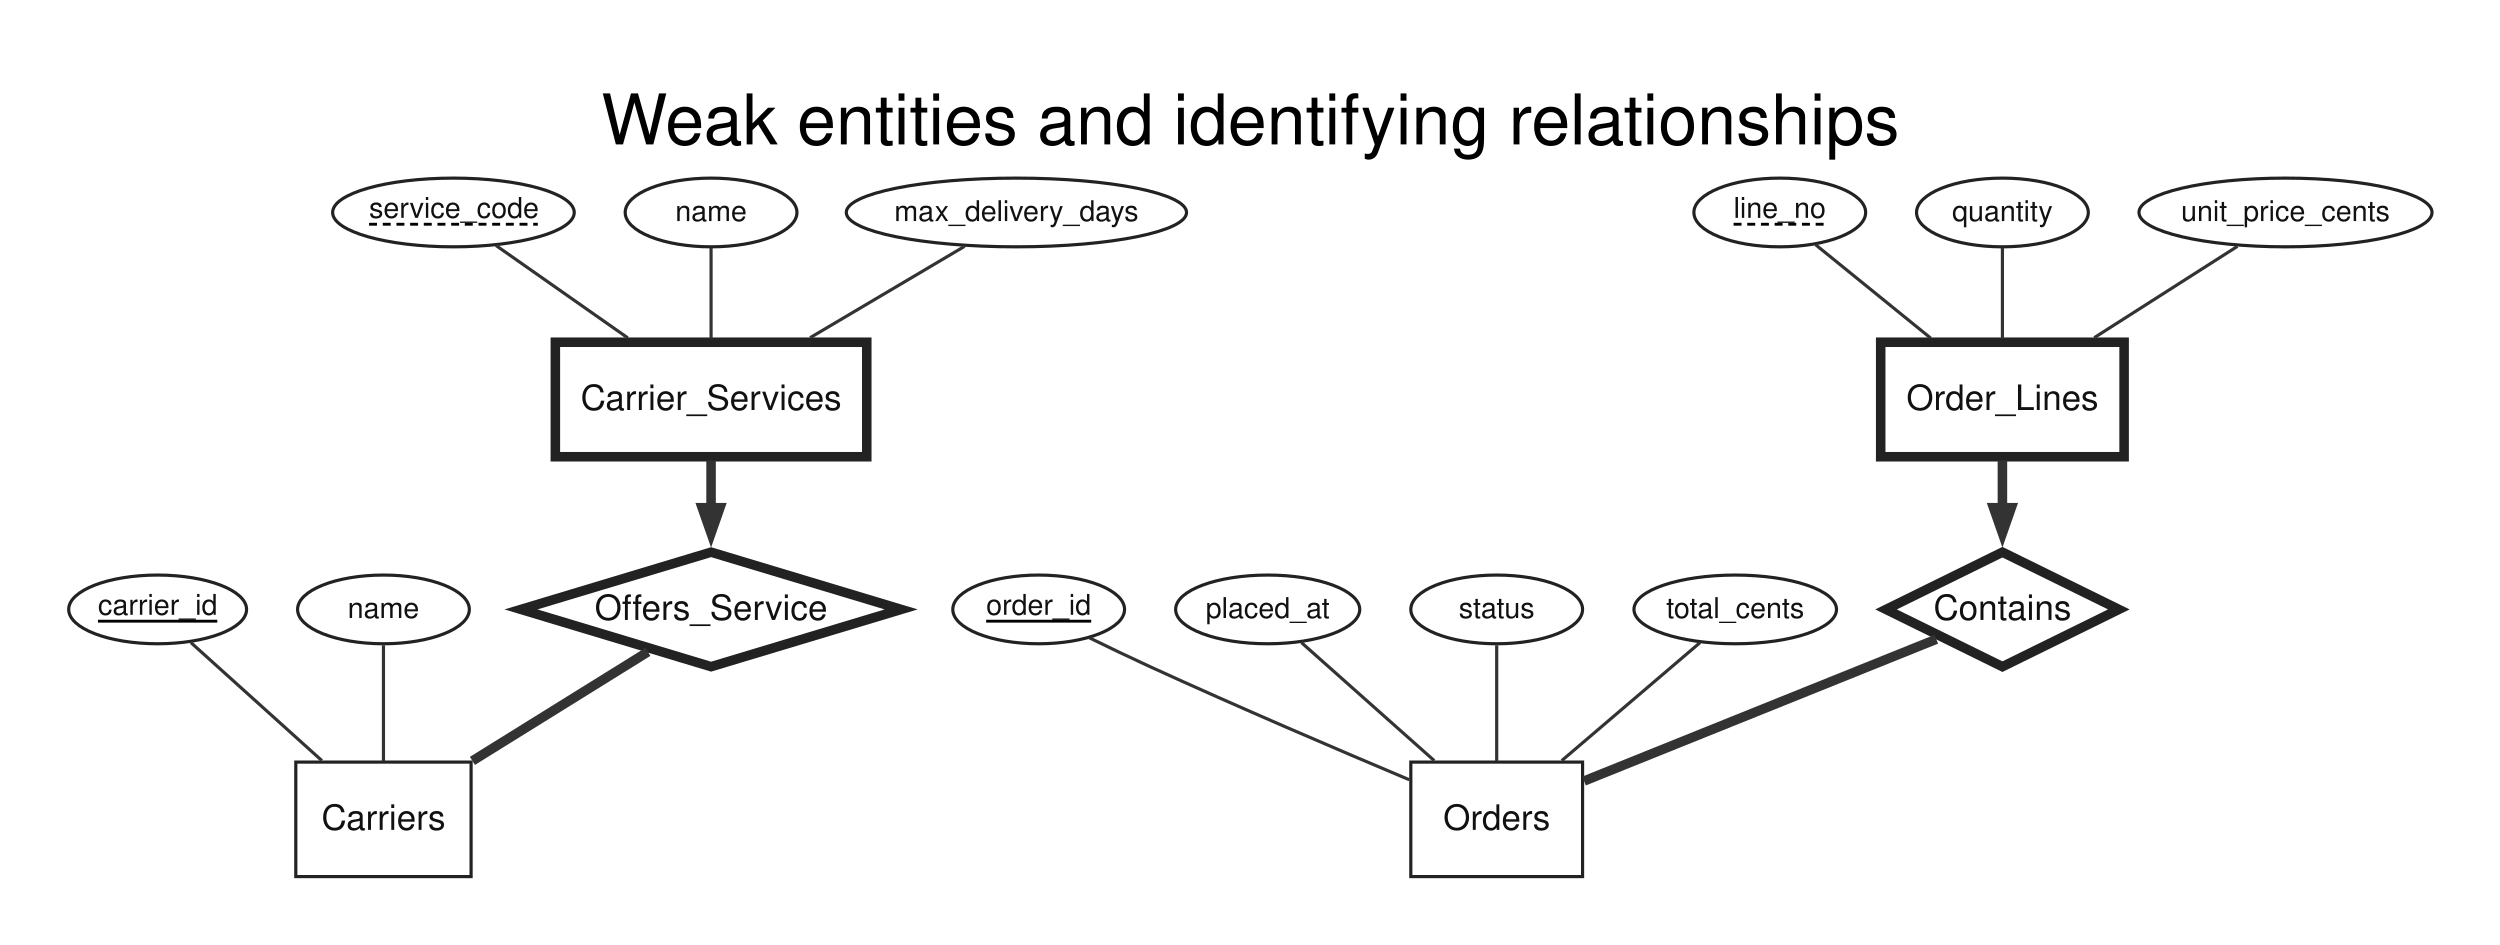
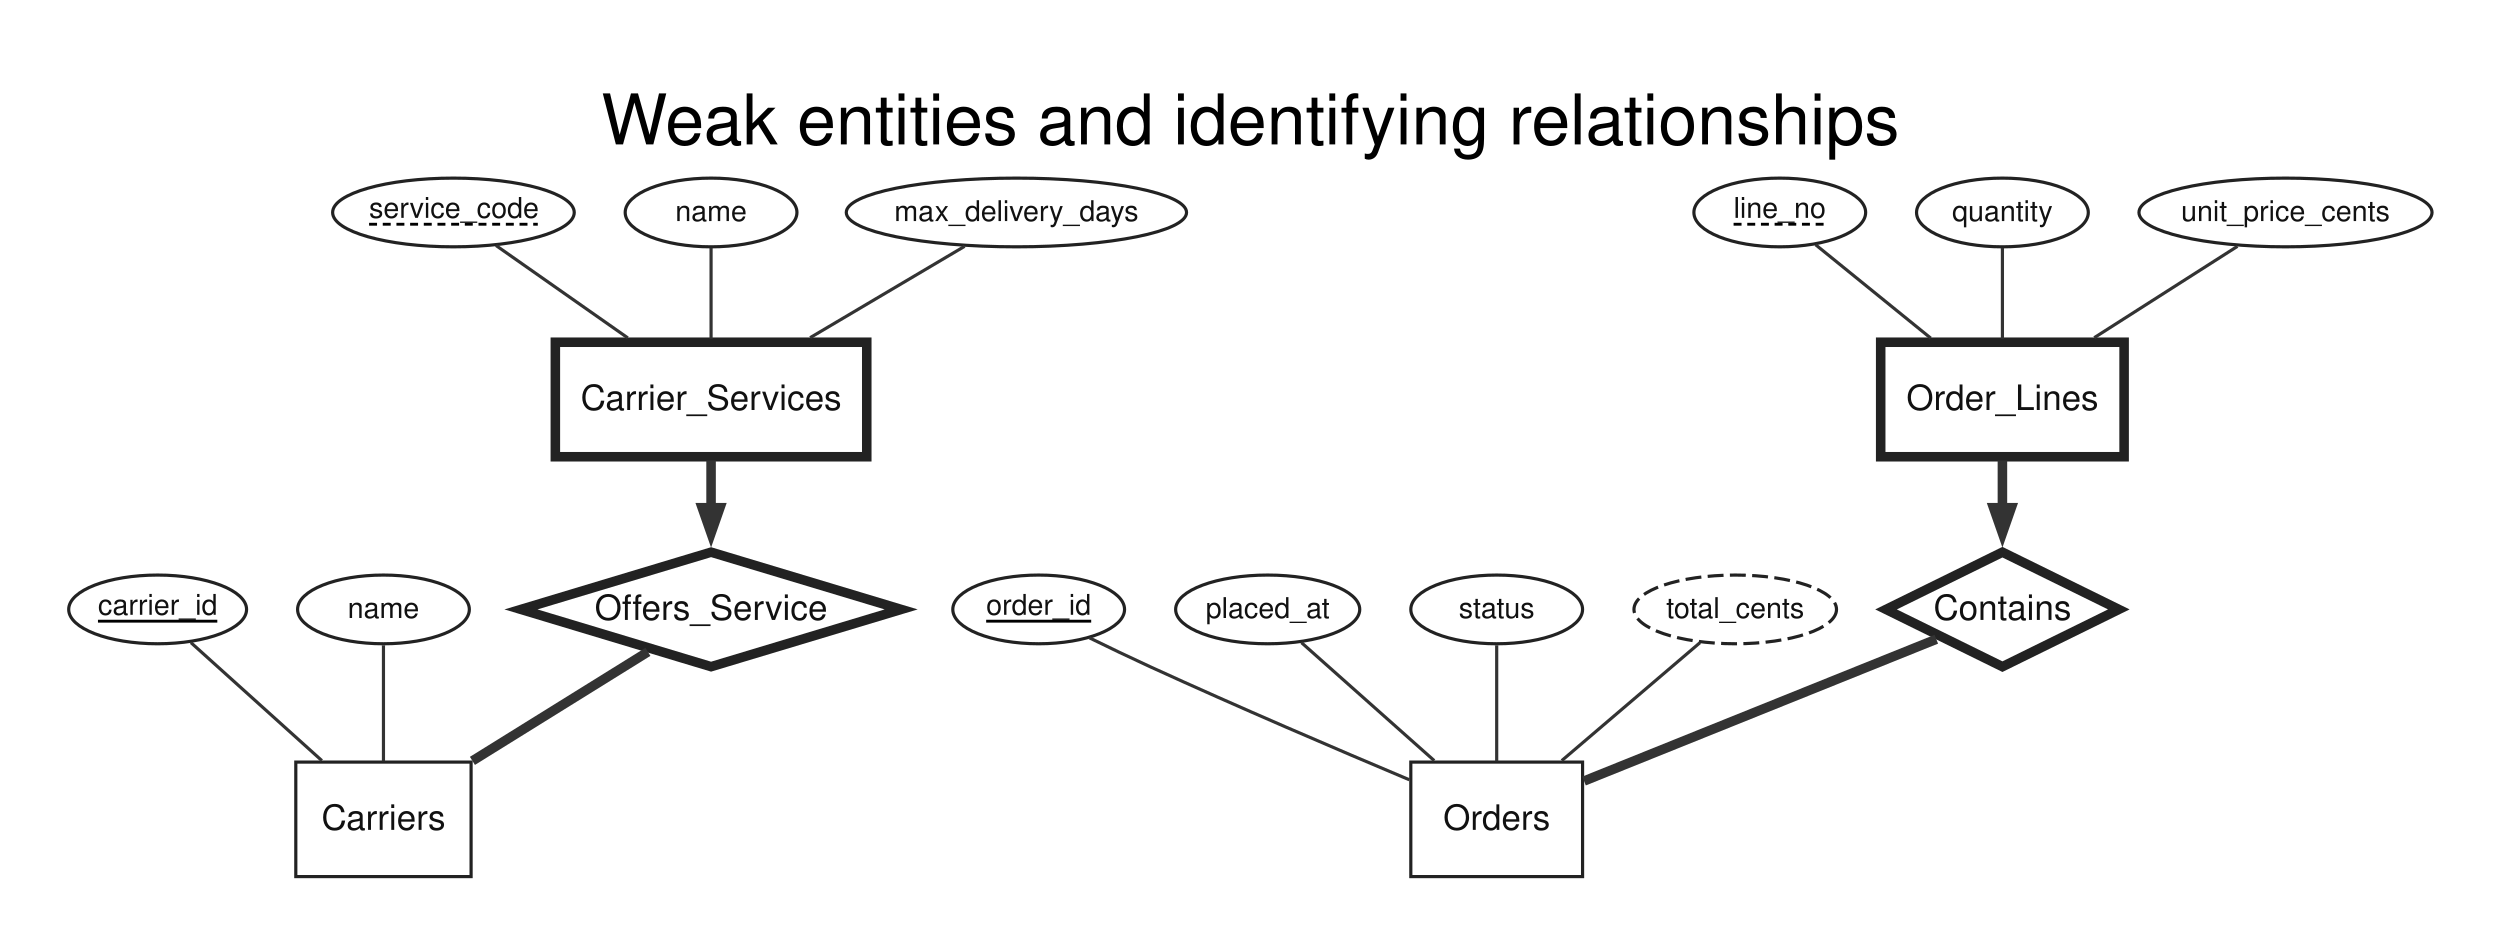
<svg xmlns="http://www.w3.org/2000/svg" width="786pt" height="297pt" viewBox="0.00 0.00 786.00 297.00">
  <g id="graph0" class="graph" transform="scale(1 1) rotate(0) translate(21.6 275.6)">
    <polygon fill="white" stroke="none" points="-21.6,21.6 -21.6,-275.6 764.62,-275.6 764.62,21.6 -21.6,21.6" />
    <text xml:space="preserve" text-anchor="middle" x="371.51" y="-230.2" font-family="Helvetica,sans-Serif" font-size="22.00">Weak entities and identifying relationships</text>
    <g id="node1" class="node">
      <polygon fill="none" stroke="#222222" stroke-width="3" points="250.91,-168 153,-168 153,-132 250.91,-132 250.91,-168" />
      <text xml:space="preserve" text-anchor="middle" x="201.96" y="-146.7" font-family="Helvetica,sans-Serif" font-size="11.00" fill="#111111">Carrier_Services</text>
    </g>
    <g id="node18" class="node">
      <polygon fill="none" stroke="#222222" stroke-width="3" points="201.96,-102 142.19,-84 201.96,-66 261.73,-84 201.96,-102" />
      <text xml:space="preserve" text-anchor="middle" x="201.96" y="-80.7" font-family="Helvetica,sans-Serif" font-size="11.00" fill="#111111">Offers_Service</text>
    </g>
    <g id="edge15" class="edge">
      <path fill="none" stroke="#333333" stroke-width="3" d="M201.96,-130.83C201.96,-126.14 201.96,-120.96 201.96,-115.82" />
      <polygon fill="#333333" stroke="#333333" stroke-width="3" points="204.76,-115.98 201.96,-107.98 199.16,-115.98 204.76,-115.98" />
    </g>
    <g id="node2" class="node">
      <ellipse fill="none" stroke="#222222" cx="120.96" cy="-208.8" rx="37.98" ry="10.8" />
      <text xml:space="preserve" text-anchor="start" x="94.44" y="-207.1" font-family="Helvetica,sans-Serif" font-size="9.00" fill="#111111">service_code</text>
      <line x1="94.44" y1="-205.10" x2="147.48" y2="-205.10" stroke="black" stroke-width="0.9" stroke-dasharray="2.5,1.8" />
    </g>
    <g id="edge1" class="edge">
      <path fill="none" stroke="#333333" d="M134.33,-198.42C145.57,-190.54 161.95,-179.05 175.78,-169.36" />
    </g>
    <g id="node3" class="node">
      <ellipse fill="none" stroke="#222222" cx="201.96" cy="-208.8" rx="27" ry="10.8" />
      <text xml:space="preserve" text-anchor="middle" x="201.96" y="-206.1" font-family="Helvetica,sans-Serif" font-size="9.00" fill="#111111">name</text>
    </g>
    <g id="edge2" class="edge">
      <path fill="none" stroke="#333333" d="M201.96,-197.65C201.96,-189.73 201.96,-178.54 201.96,-169.1" />
    </g>
    <g id="node4" class="node">
      <ellipse fill="none" stroke="#222222" cx="297.96" cy="-208.8" rx="53.49" ry="10.8" />
      <text xml:space="preserve" text-anchor="middle" x="297.96" y="-206.1" font-family="Helvetica,sans-Serif" font-size="9.00" fill="#111111">max_delivery_days</text>
    </g>
    <g id="edge3" class="edge">
      <path fill="none" stroke="#333333" d="M281.67,-198.16C268.41,-190.32 249.29,-179 233.1,-169.43" />
    </g>
    <g id="node5" class="node">
      <polygon fill="none" stroke="#222222" points="126.51,-36 71.4,-36 71.4,0 126.51,0 126.51,-36" />
      <text xml:space="preserve" text-anchor="middle" x="98.96" y="-14.7" font-family="Helvetica,sans-Serif" font-size="11.00" fill="#111111">Carriers</text>
    </g>
    <g id="node6" class="node">
      <ellipse fill="none" stroke="#222222" cx="27.96" cy="-84" rx="27.96" ry="10.8" />
      <text xml:space="preserve" text-anchor="start" x="9.2" y="-82.3" font-family="Helvetica,sans-Serif" font-size="9.00" fill="#111111">carrier_id</text>
      <line x1="9.20" y1="-80.30" x2="46.72" y2="-80.30" stroke="black" stroke-width="0.9" />
    </g>
    <g id="edge4" class="edge">
      <path fill="none" stroke="#333333" d="M38.43,-73.56C49.23,-63.82 66.32,-48.42 79.59,-36.46" />
    </g>
    <g id="node7" class="node">
      <ellipse fill="none" stroke="#222222" cx="98.96" cy="-84" rx="27" ry="10.8" />
      <text xml:space="preserve" text-anchor="middle" x="98.96" y="-81.3" font-family="Helvetica,sans-Serif" font-size="9.00" fill="#111111">name</text>
    </g>
    <g id="edge5" class="edge">
      <path fill="none" stroke="#333333" d="M98.96,-72.72C98.96,-62.89 98.96,-47.9 98.96,-36.25" />
    </g>
    <g id="node8" class="node">
      <polygon fill="none" stroke="#222222" stroke-width="3" points="646.22,-168 569.69,-168 569.69,-132 646.22,-132 646.22,-168" />
      <text xml:space="preserve" text-anchor="middle" x="607.96" y="-146.7" font-family="Helvetica,sans-Serif" font-size="11.00" fill="#111111">Order_Lines</text>
    </g>
    <g id="node17" class="node">
      <polygon fill="none" stroke="#222222" stroke-width="3" points="607.96,-102 571.37,-84 607.96,-66 644.55,-84 607.96,-102" />
      <text xml:space="preserve" text-anchor="middle" x="607.96" y="-80.7" font-family="Helvetica,sans-Serif" font-size="11.00" fill="#111111">Contains</text>
    </g>
    <g id="edge13" class="edge">
      <path fill="none" stroke="#333333" stroke-width="3" d="M607.96,-130.83C607.96,-126.14 607.96,-120.96 607.96,-115.82" />
      <polygon fill="#333333" stroke="#333333" stroke-width="3" points="610.76,-115.98 607.96,-107.98 605.16,-115.98 610.76,-115.98" />
    </g>
    <g id="node9" class="node">
      <ellipse fill="none" stroke="#222222" cx="537.96" cy="-208.8" rx="27" ry="10.8" />
      <text xml:space="preserve" text-anchor="start" x="523.44" y="-207.1" font-family="Helvetica,sans-Serif" font-size="9.00" fill="#111111">line_no</text>
      <line x1="523.44" y1="-205.10" x2="552.48" y2="-205.10" stroke="black" stroke-width="0.9" stroke-dasharray="2.5,1.8" />
    </g>
    <g id="edge6" class="edge">
      <path fill="none" stroke="#333333" d="M549.2,-198.67C558.94,-190.77 573.33,-179.1 585.43,-169.28" />
    </g>
    <g id="node10" class="node">
      <ellipse fill="none" stroke="#222222" cx="607.96" cy="-208.8" rx="27" ry="10.8" />
      <text xml:space="preserve" text-anchor="middle" x="607.96" y="-206.1" font-family="Helvetica,sans-Serif" font-size="9.00" fill="#111111">quantity</text>
    </g>
    <g id="edge7" class="edge">
      <path fill="none" stroke="#333333" d="M607.96,-197.65C607.96,-189.73 607.96,-178.54 607.96,-169.1" />
    </g>
    <g id="node11" class="node">
      <ellipse fill="none" stroke="#222222" cx="696.96" cy="-208.8" rx="46.07" ry="10.8" />
      <text xml:space="preserve" text-anchor="middle" x="696.96" y="-206.1" font-family="Helvetica,sans-Serif" font-size="9.00" fill="#111111">unit_price_cents</text>
    </g>
    <g id="edge8" class="edge">
      <path fill="none" stroke="#333333" d="M681.86,-198.16C669.56,-190.32 651.84,-179 636.83,-169.43" />
    </g>
    <g id="node12" class="node">
      <polygon fill="none" stroke="#222222" points="475.96,-36 421.96,-36 421.96,0 475.96,0 475.96,-36" />
      <text xml:space="preserve" text-anchor="middle" x="448.96" y="-14.7" font-family="Helvetica,sans-Serif" font-size="11.00" fill="#111111">Orders</text>
    </g>
    <g id="node13" class="node">
      <ellipse fill="none" stroke="#222222" cx="304.96" cy="-84" rx="27" ry="10.8" />
      <text xml:space="preserve" text-anchor="start" x="288.45" y="-82.3" font-family="Helvetica,sans-Serif" font-size="9.00" fill="#111111">order_id</text>
      <line x1="288.45" y1="-80.30" x2="321.47" y2="-80.30" stroke="black" stroke-width="0.9" />
    </g>
    <g id="edge9" class="edge">
      <path fill="none" stroke="#333333" d="M320.92,-75.06C326.86,-72.15 333.69,-68.87 339.96,-66 367.5,-53.38 399.35,-39.76 421.48,-30.44" />
    </g>
    <g id="node14" class="node">
      <ellipse fill="none" stroke="#222222" cx="376.96" cy="-84" rx="28.94" ry="10.8" />
      <text xml:space="preserve" text-anchor="middle" x="376.96" y="-81.3" font-family="Helvetica,sans-Serif" font-size="9.00" fill="#111111">placed_at</text>
    </g>
    <g id="edge10" class="edge">
      <path fill="none" stroke="#333333" d="M387.58,-73.56C398.53,-63.82 415.86,-48.42 429.32,-36.46" />
    </g>
    <g id="node15" class="node">
      <ellipse fill="none" stroke="#222222" cx="448.96" cy="-84" rx="27" ry="10.8" />
      <text xml:space="preserve" text-anchor="middle" x="448.96" y="-81.3" font-family="Helvetica,sans-Serif" font-size="9.00" fill="#111111">status</text>
    </g>
    <g id="edge11" class="edge">
      <path fill="none" stroke="#333333" d="M448.96,-72.72C448.96,-62.89 448.96,-47.9 448.96,-36.25" />
    </g>
    <g id="node16" class="node">
-       <ellipse fill="none" stroke="#222222" cx="523.96" cy="-84" rx="31.84" ry="10.8" />
+       <ellipse fill="none" stroke="#222222" stroke-dasharray="5,2" cx="523.96" cy="-84" rx="31.84" ry="10.8" />
      <text xml:space="preserve" text-anchor="middle" x="523.96" y="-81.3" font-family="Helvetica,sans-Serif" font-size="9.00" fill="#111111">total_cents</text>
    </g>
    <g id="edge12" class="edge">
      <path fill="none" stroke="#333333" d="M512.89,-73.56C501.48,-63.82 483.43,-48.42 469.41,-36.46" />
    </g>
    <g id="edge14" class="edge">
      <path fill="none" stroke="#333333" stroke-width="3" d="M587.17,-74.63C558.8,-63.21 507.9,-42.73 476.42,-30.05" />
    </g>
    <g id="edge16" class="edge">
      <path fill="none" stroke="#333333" stroke-width="3" d="M182.1,-70.66C166.43,-60.93 144.39,-47.23 126.93,-36.38" />
    </g>
  </g>
</svg>
